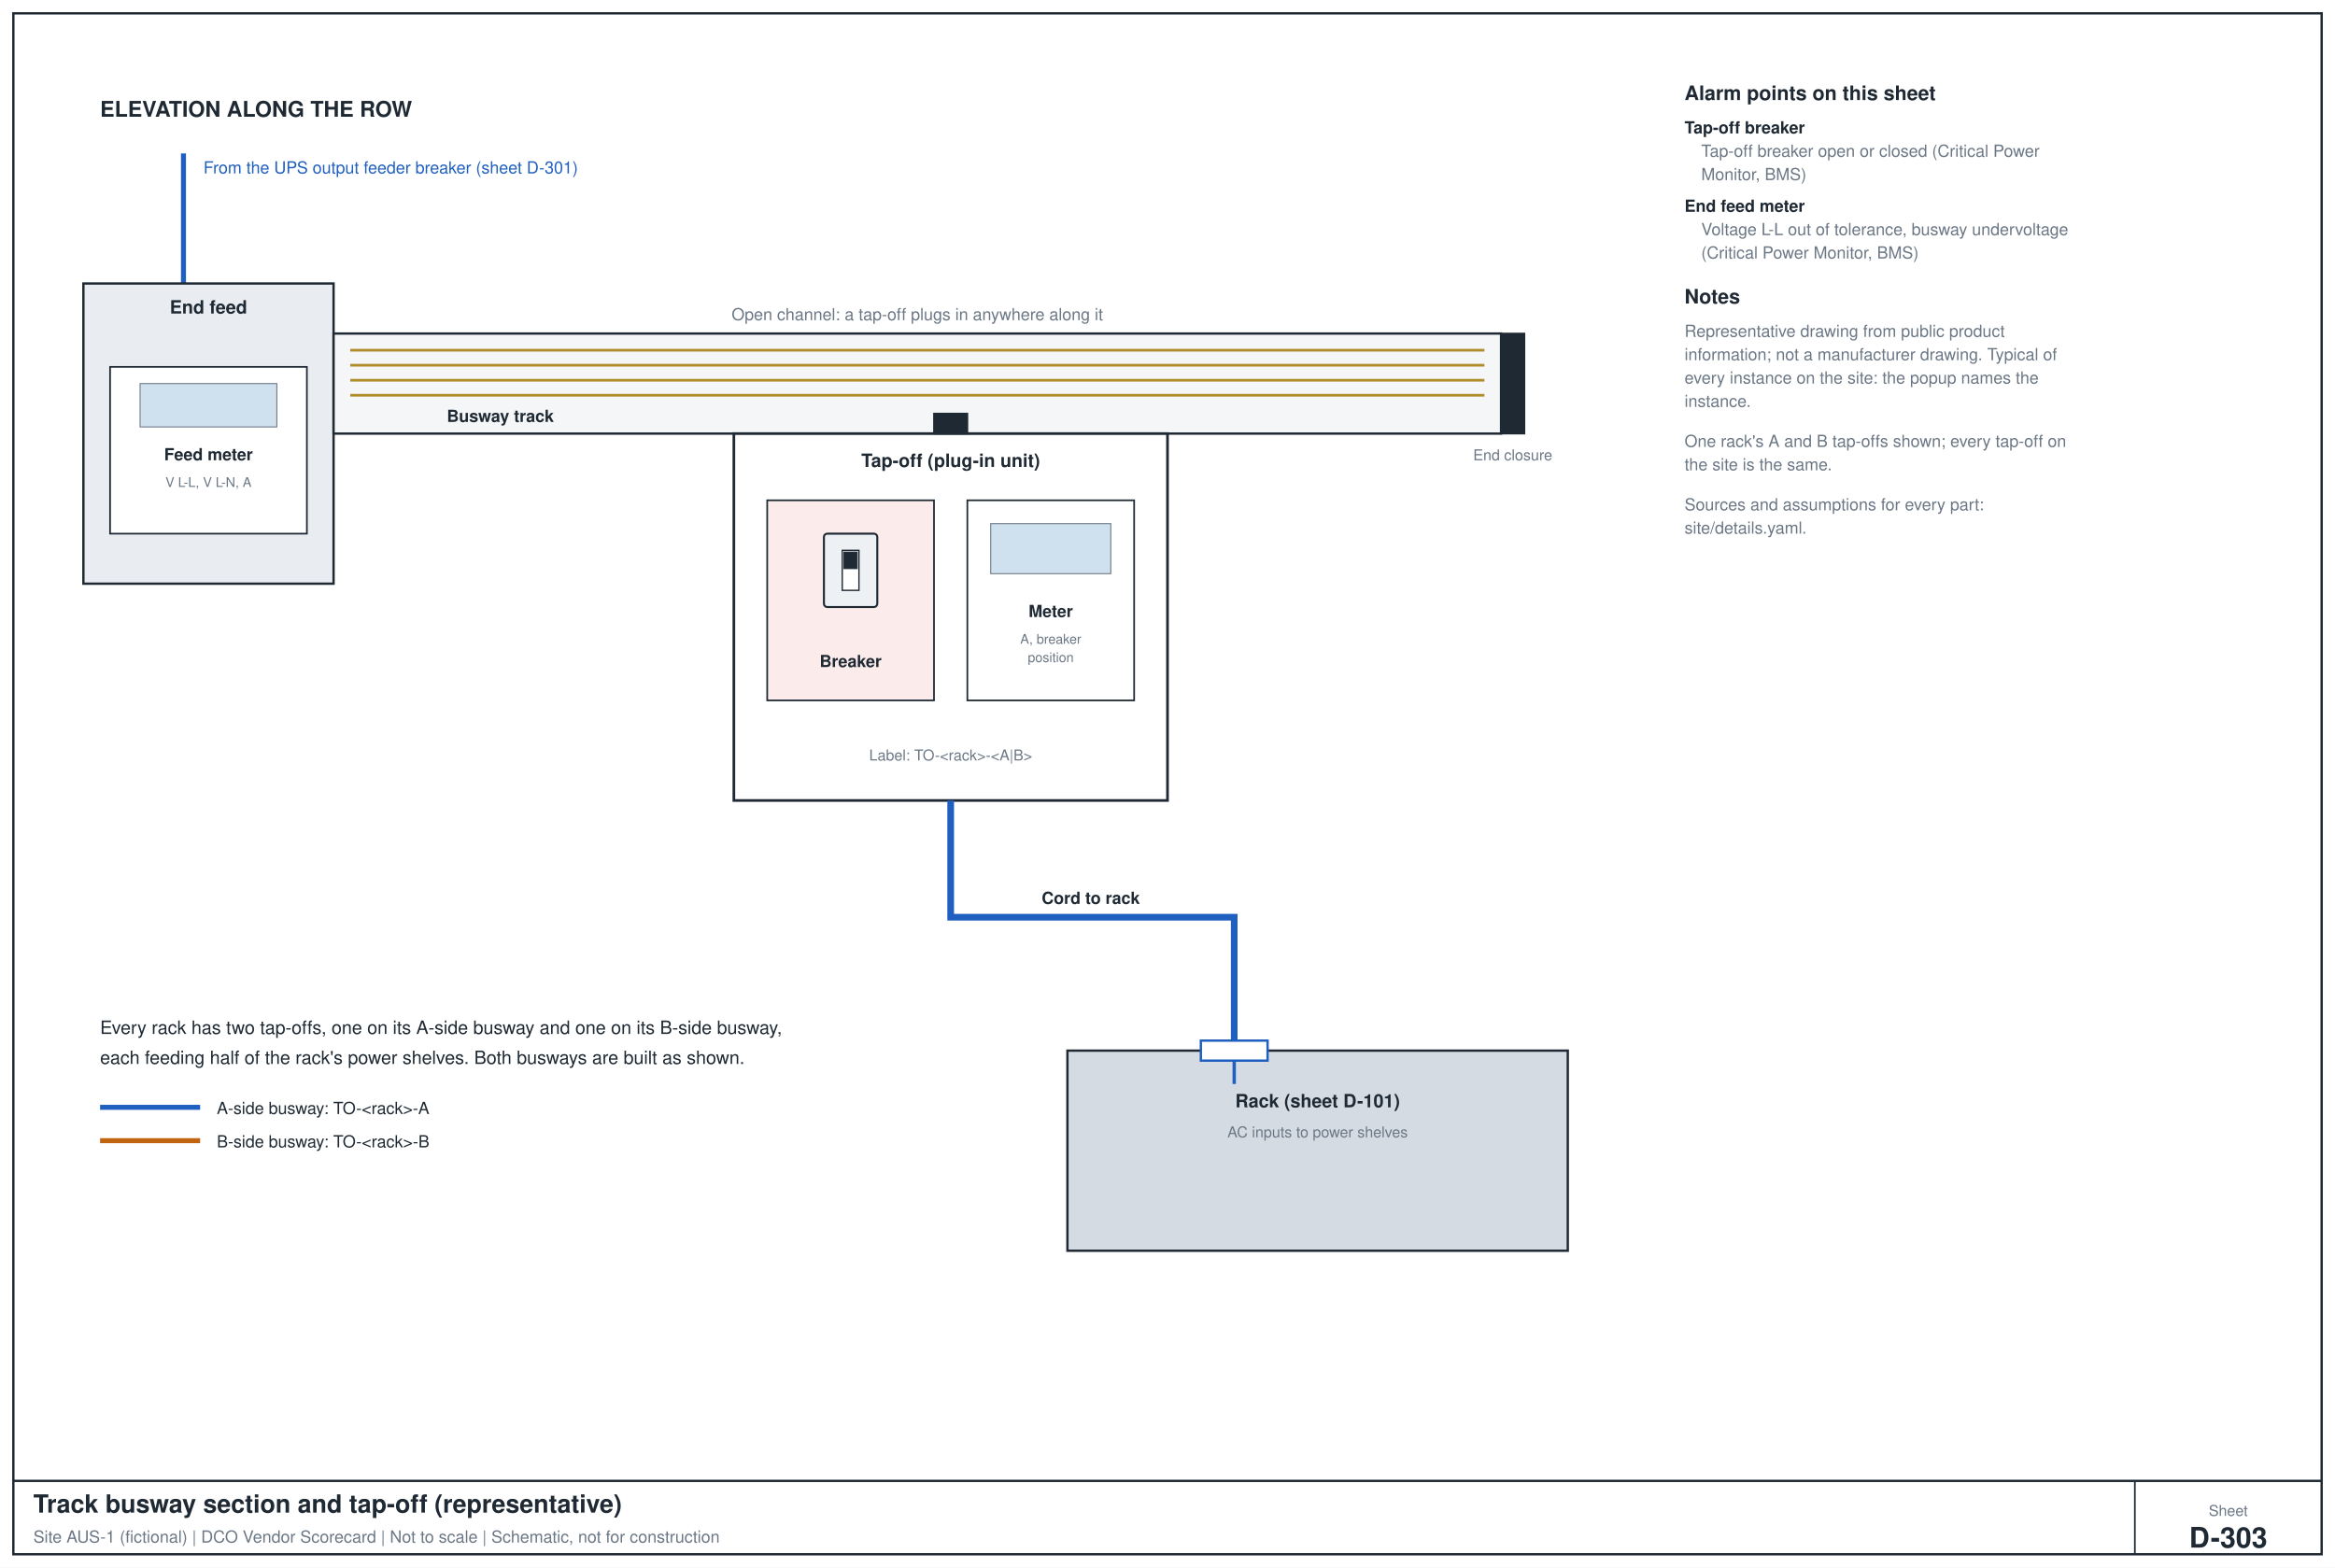
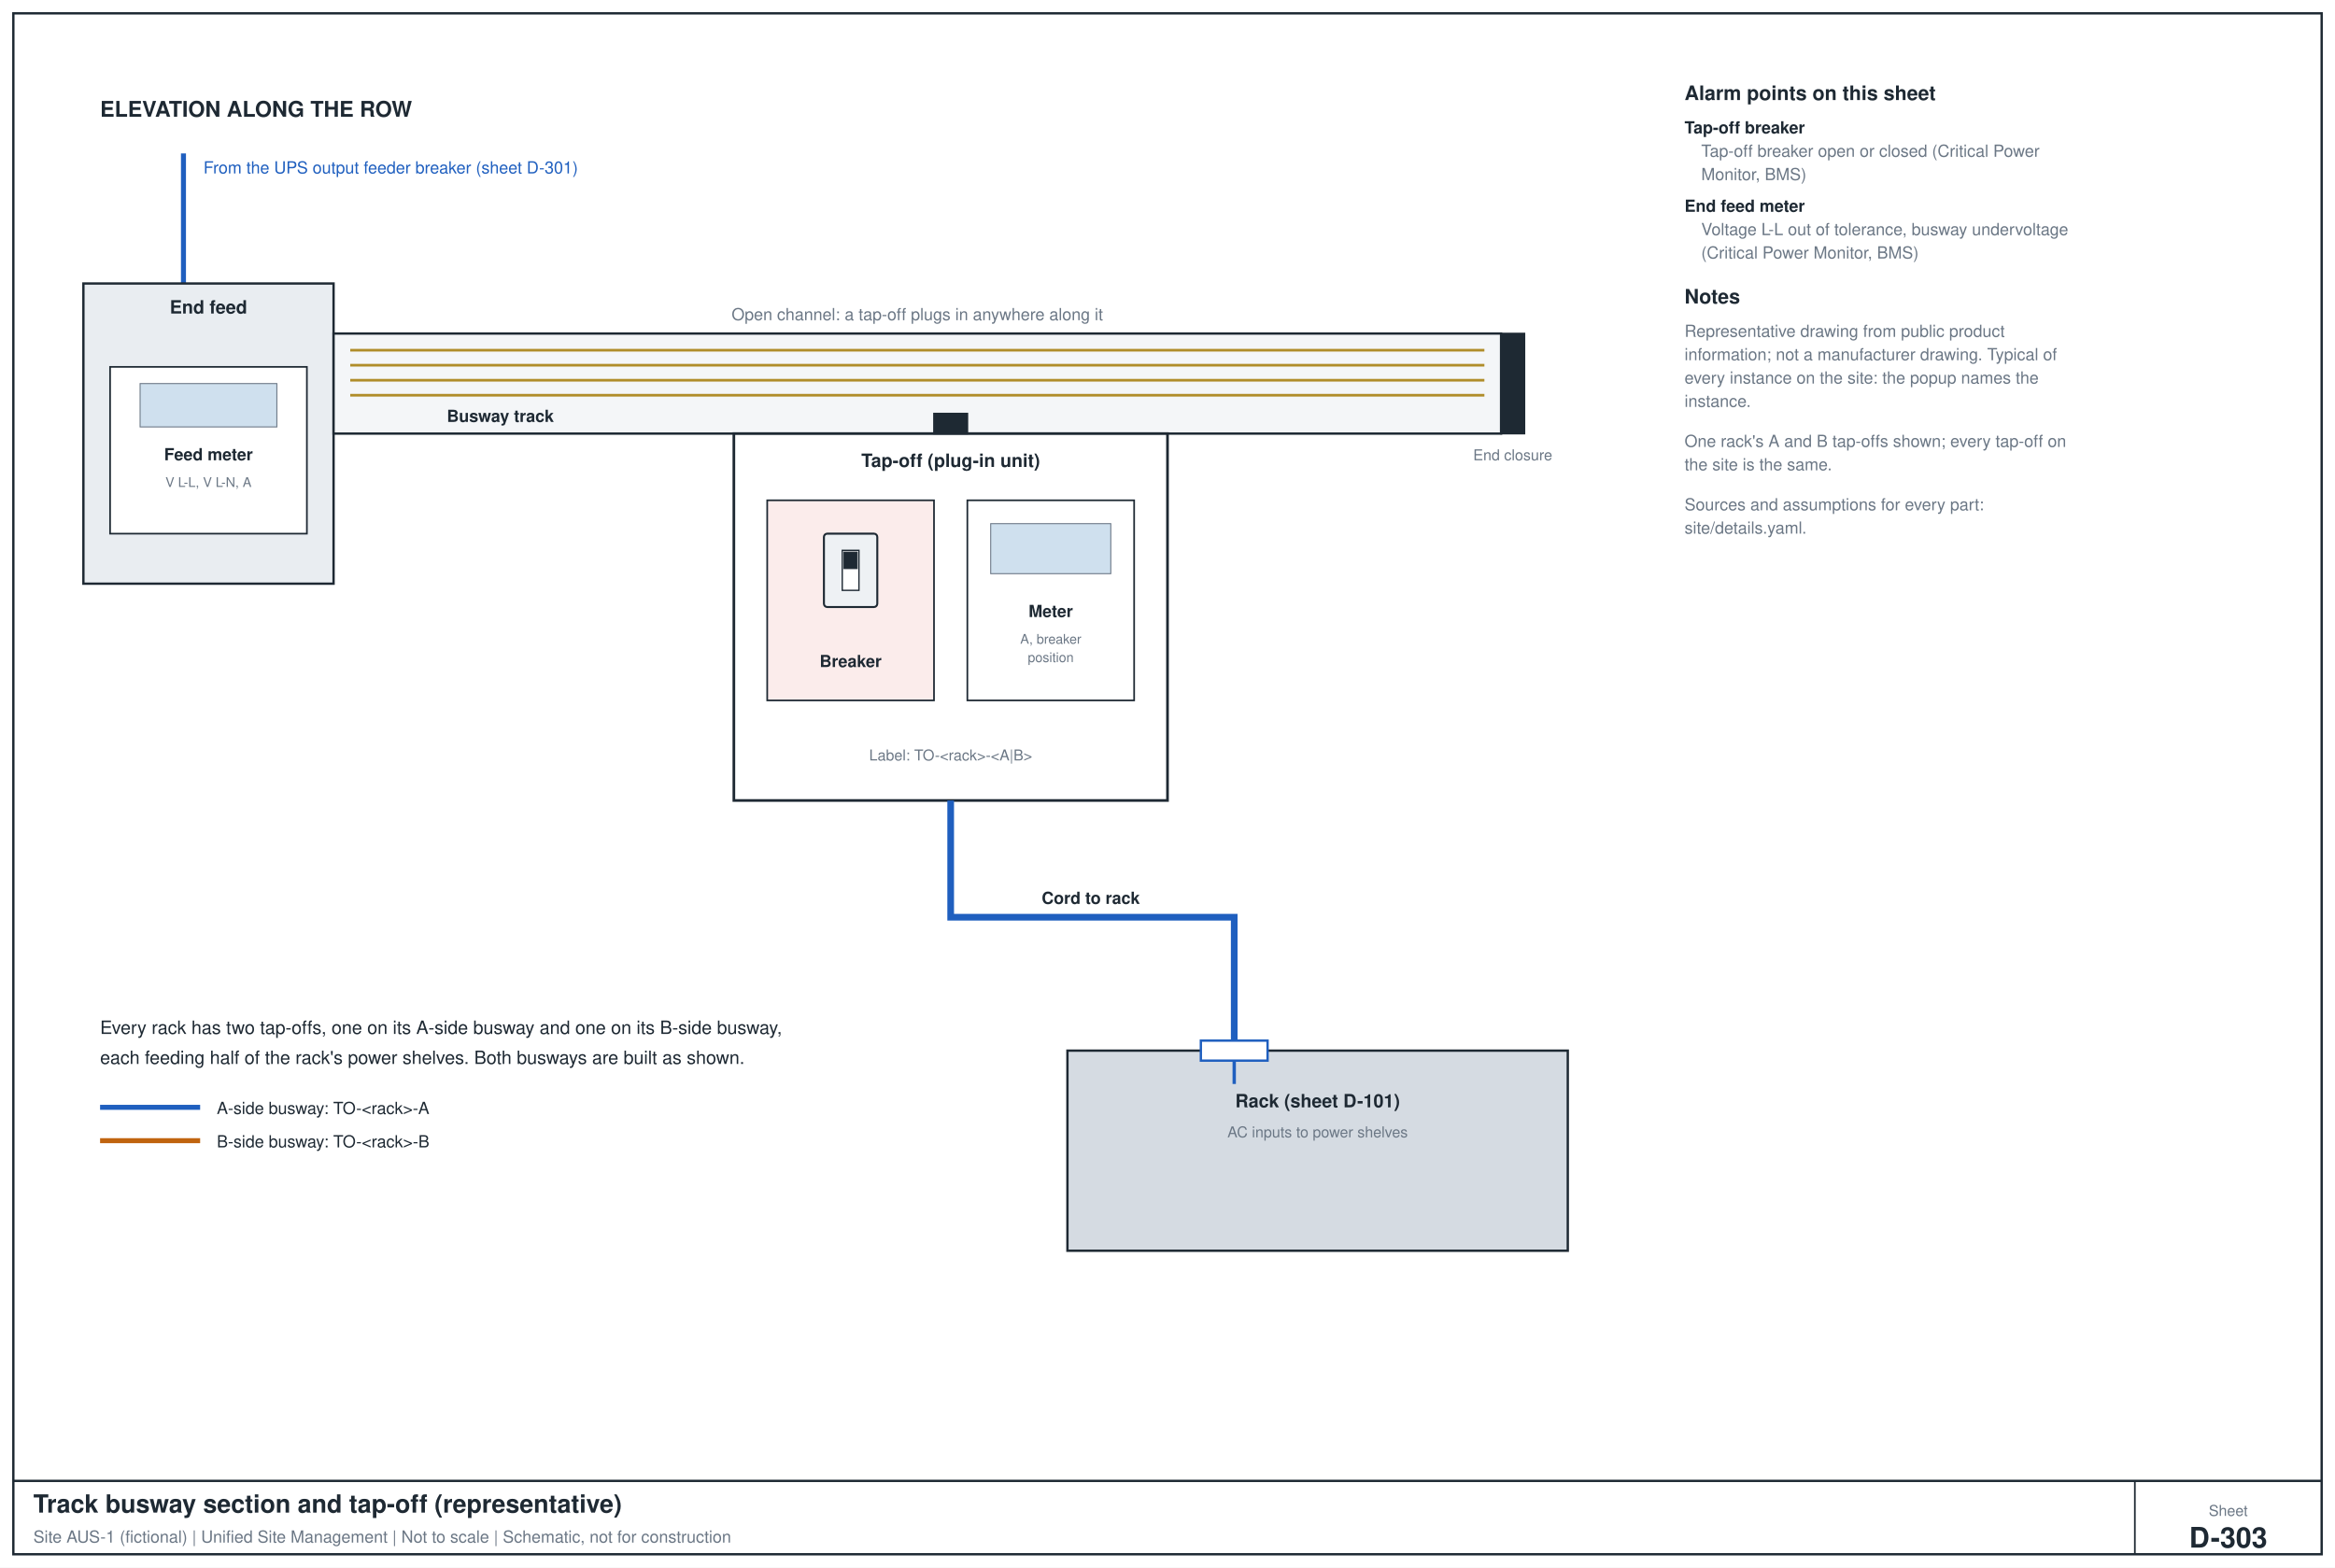
<svg xmlns="http://www.w3.org/2000/svg" width="1400" height="940" viewBox="0 0 1400 940">
  <rect width="100%" height="100%" fill="#ffffff" />
  <text x="60.0" y="70.0" font-family="Helvetica, Arial, sans-serif" font-size="13" text-anchor="start" fill="#1e2933" font-weight="bold">ELEVATION ALONG THE ROW</text>
  <line x1="110.0" y1="92.0" x2="110.0" y2="190.0" stroke="#1f5fbf" stroke-width="3" />
  <text x="122.0" y="104.0" font-family="Helvetica, Arial, sans-serif" font-size="10" text-anchor="start" fill="#1f5fbf" font-weight="normal">From the UPS output feeder breaker (sheet D-301)</text>
  <rect x="50.0" y="170.0" width="150.0" height="180.0" rx="0" fill="#e9edf1" stroke="#1e2933" stroke-width="1.4" />
  <text x="125.0" y="188.0" font-family="Helvetica, Arial, sans-serif" font-size="11" text-anchor="middle" fill="#1e2933" font-weight="bold">End feed</text>
  <rect x="66.0" y="220.0" width="118.0" height="100.0" rx="0" fill="#ffffff" stroke="#1e2933" stroke-width="1.0" />
  <rect x="84.0" y="230.0" width="82.0" height="26.0" rx="0" fill="#cfe0ee" stroke="#6b7785" stroke-width="0.6" />
  <text x="125.0" y="276.0" font-family="Helvetica, Arial, sans-serif" font-size="10" text-anchor="middle" fill="#1e2933" font-weight="bold">Feed meter</text>
  <text x="125.0" y="292.0" font-family="Helvetica, Arial, sans-serif" font-size="8" text-anchor="middle" fill="#6b7785" font-weight="normal">V L-L, V L-N, A</text>
  <rect x="200.0" y="200.0" width="700.0" height="60.0" rx="0" fill="#f4f6f8" stroke="#1e2933" stroke-width="1.4" />
  <line x1="210.0" y1="210.0" x2="890.0" y2="210.0" stroke="#b08d2a" stroke-width="1.6" />
  <line x1="210.0" y1="219.0" x2="890.0" y2="219.0" stroke="#b08d2a" stroke-width="1.6" />
  <line x1="210.0" y1="228.0" x2="890.0" y2="228.0" stroke="#b08d2a" stroke-width="1.6" />
  <line x1="210.0" y1="237.0" x2="890.0" y2="237.0" stroke="#b08d2a" stroke-width="1.6" />
  <text x="300.0" y="253.0" font-family="Helvetica, Arial, sans-serif" font-size="10" text-anchor="middle" fill="#1e2933" font-weight="bold">Busway track</text>
  <text x="550.0" y="192.0" font-family="Helvetica, Arial, sans-serif" font-size="10" text-anchor="middle" fill="#6b7785" font-weight="normal">Open channel: a tap-off plugs in anywhere along it</text>
  <rect x="900.0" y="200.0" width="14.0" height="60.0" rx="0" fill="#1e2933" stroke="#1e2933" stroke-width="1.0" />
  <text x="907.0" y="276.0" font-family="Helvetica, Arial, sans-serif" font-size="9" text-anchor="middle" fill="#6b7785" font-weight="normal">End closure</text>
  <rect x="440.0" y="260.0" width="260.0" height="220.0" rx="0" fill="#ffffff" stroke="#1e2933" stroke-width="1.6" />
  <text x="570.0" y="280.0" font-family="Helvetica, Arial, sans-serif" font-size="11" text-anchor="middle" fill="#1e2933" font-weight="bold">Tap-off (plug-in unit)</text>
  <rect x="560.0" y="248.0" width="20.0" height="12.0" rx="0" fill="#1e2933" stroke="#1e2933" stroke-width="1.0" />
  <rect x="460.0" y="300.0" width="100.0" height="120.0" rx="0" fill="#fbeceb" stroke="#1e2933" stroke-width="1.0" />
  <rect x="494.0" y="320.0" width="32.0" height="44.0" rx="2" fill="#eef1f4" stroke="#1e2933" stroke-width="1.2" />
  <rect x="505.0" y="330.0" width="10.0" height="24.0" rx="0" fill="#ffffff" stroke="#1e2933" stroke-width="0.8" />
  <rect x="506.0" y="331.0" width="8.0" height="10.0" rx="0" fill="#1e2933" stroke="#1e2933" stroke-width="0.5" />
  <text x="510.0" y="400.0" font-family="Helvetica, Arial, sans-serif" font-size="10" text-anchor="middle" fill="#1e2933" font-weight="bold">Breaker</text>
  <rect x="580.0" y="300.0" width="100.0" height="120.0" rx="0" fill="#ffffff" stroke="#1e2933" stroke-width="1.0" />
  <rect x="594.0" y="314.0" width="72.0" height="30.0" rx="0" fill="#cfe0ee" stroke="#6b7785" stroke-width="0.6" />
  <text x="630.0" y="370.0" font-family="Helvetica, Arial, sans-serif" font-size="10" text-anchor="middle" fill="#1e2933" font-weight="bold">Meter</text>
  <text x="630.0" y="386.0" font-family="Helvetica, Arial, sans-serif" font-size="8" text-anchor="middle" fill="#6b7785" font-weight="normal">A, breaker</text>
  <text x="630.0" y="397.0" font-family="Helvetica, Arial, sans-serif" font-size="8" text-anchor="middle" fill="#6b7785" font-weight="normal">position</text>
  <text x="570.0" y="456.0" font-family="Helvetica, Arial, sans-serif" font-size="9" text-anchor="middle" fill="#6b7785" font-weight="normal">Label: TO-&lt;rack&gt;-&lt;A|B&gt;</text>
  <polyline points="570.0,480.0 570.0,550.0 740.0,550.0 740.0,630.0" fill="none" stroke="#1f5fbf" stroke-width="4" />
  <text x="654.0" y="542.0" font-family="Helvetica, Arial, sans-serif" font-size="10" text-anchor="middle" fill="#1e2933" font-weight="bold">Cord to rack</text>
  <rect x="640.0" y="630.0" width="300.0" height="120.0" rx="0" fill="#d5dbe2" stroke="#1e2933" stroke-width="1.4" />
  <text x="790.0" y="664.0" font-family="Helvetica, Arial, sans-serif" font-size="11" text-anchor="middle" fill="#1e2933" font-weight="bold">Rack (sheet D-101)</text>
  <text x="790.0" y="682.0" font-family="Helvetica, Arial, sans-serif" font-size="9" text-anchor="middle" fill="#6b7785" font-weight="normal">AC inputs to power shelves</text>
  <rect x="720.0" y="624.0" width="40.0" height="12.0" rx="0" fill="#ffffff" stroke="#1f5fbf" stroke-width="1.4" />
  <line x1="740.0" y1="636.0" x2="740.0" y2="650.0" stroke="#1f5fbf" stroke-width="2" />
  <text x="60.0" y="620.0" font-family="Helvetica, Arial, sans-serif" font-size="11" text-anchor="start" fill="#1e2933" font-weight="normal">Every rack has two tap-offs, one on its A-side busway and one on its B-side busway,</text>
  <text x="60.0" y="638.0" font-family="Helvetica, Arial, sans-serif" font-size="11" text-anchor="start" fill="#1e2933" font-weight="normal">each feeding half of the rack's power shelves. Both busways are built as shown.</text>
  <line x1="60.0" y1="664.0" x2="120.0" y2="664.0" stroke="#1f5fbf" stroke-width="3" />
  <text x="130.0" y="668.0" font-family="Helvetica, Arial, sans-serif" font-size="10" text-anchor="start" fill="#1e2933" font-weight="normal">A-side busway: TO-&lt;rack&gt;-A</text>
  <line x1="60.0" y1="684.0" x2="120.0" y2="684.0" stroke="#c0640f" stroke-width="3" />
  <text x="130.0" y="688.0" font-family="Helvetica, Arial, sans-serif" font-size="10" text-anchor="start" fill="#1e2933" font-weight="normal">B-side busway: TO-&lt;rack&gt;-B</text>
  <text x="1010.0" y="60.0" font-family="Helvetica, Arial, sans-serif" font-size="12" text-anchor="start" fill="#1e2933" font-weight="bold">Alarm points on this sheet</text>
  <text x="1010.0" y="80.0" font-family="Helvetica, Arial, sans-serif" font-size="10" text-anchor="start" fill="#1e2933" font-weight="bold">Tap-off breaker</text>
  <text x="1020.0" y="94.0" font-family="Helvetica, Arial, sans-serif" font-size="10" text-anchor="start" fill="#6b7785" font-weight="normal">Tap-off breaker open or closed (Critical Power</text>
  <text x="1020.0" y="108.0" font-family="Helvetica, Arial, sans-serif" font-size="10" text-anchor="start" fill="#6b7785" font-weight="normal">Monitor, BMS)</text>
  <text x="1010.0" y="127.0" font-family="Helvetica, Arial, sans-serif" font-size="10" text-anchor="start" fill="#1e2933" font-weight="bold">End feed meter</text>
  <text x="1020.0" y="141.0" font-family="Helvetica, Arial, sans-serif" font-size="10" text-anchor="start" fill="#6b7785" font-weight="normal">Voltage L-L out of tolerance, busway undervoltage</text>
  <text x="1020.0" y="155.0" font-family="Helvetica, Arial, sans-serif" font-size="10" text-anchor="start" fill="#6b7785" font-weight="normal">(Critical Power Monitor, BMS)</text>
  <text x="1010.0" y="182.0" font-family="Helvetica, Arial, sans-serif" font-size="12" text-anchor="start" fill="#1e2933" font-weight="bold">Notes</text>
  <text x="1010.0" y="202.0" font-family="Helvetica, Arial, sans-serif" font-size="10" text-anchor="start" fill="#6b7785" font-weight="normal">Representative drawing from public product</text>
  <text x="1010.0" y="216.0" font-family="Helvetica, Arial, sans-serif" font-size="10" text-anchor="start" fill="#6b7785" font-weight="normal">information; not a manufacturer drawing. Typical of</text>
  <text x="1010.0" y="230.0" font-family="Helvetica, Arial, sans-serif" font-size="10" text-anchor="start" fill="#6b7785" font-weight="normal">every instance on the site: the popup names the</text>
  <text x="1010.0" y="244.0" font-family="Helvetica, Arial, sans-serif" font-size="10" text-anchor="start" fill="#6b7785" font-weight="normal">instance.</text>
  <text x="1010.0" y="268.0" font-family="Helvetica, Arial, sans-serif" font-size="10" text-anchor="start" fill="#6b7785" font-weight="normal">One rack's A and B tap-offs shown; every tap-off on</text>
  <text x="1010.0" y="282.0" font-family="Helvetica, Arial, sans-serif" font-size="10" text-anchor="start" fill="#6b7785" font-weight="normal">the site is the same.</text>
  <text x="1010.0" y="306.0" font-family="Helvetica, Arial, sans-serif" font-size="10" text-anchor="start" fill="#6b7785" font-weight="normal">Sources and assumptions for every part:</text>
  <text x="1010.0" y="320.0" font-family="Helvetica, Arial, sans-serif" font-size="10" text-anchor="start" fill="#6b7785" font-weight="normal">site/details.yaml.</text>
  <rect x="8.0" y="8.0" width="1384.0" height="924.0" rx="0" fill="none" stroke="#1e2933" stroke-width="1.4" />
  <line x1="8.0" y1="888.0" x2="1392.0" y2="888.0" stroke="#1e2933" stroke-width="1.4" />
  <text x="20.0" y="907.0" font-family="Helvetica, Arial, sans-serif" font-size="15" text-anchor="start" fill="#1e2933" font-weight="bold">Track busway section and tap-off (representative)</text>
-   <text x="20.0" y="925.0" font-family="Helvetica, Arial, sans-serif" font-size="10" text-anchor="start" fill="#6b7785" font-weight="normal">Site AUS-1 (fictional)  |  DCO Vendor Scorecard  |  Not to scale  |  Schematic, not for construction</text>
+   <text x="20.0" y="925.0" font-family="Helvetica, Arial, sans-serif" font-size="10" text-anchor="start" fill="#6b7785" font-weight="normal">Site AUS-1 (fictional)  |  Unified Site Management  |  Not to scale  |  Schematic, not for construction</text>
  <line x1="1280.0" y1="888.0" x2="1280.0" y2="932.0" stroke="#1e2933" stroke-width="1.0" />
  <text x="1336.0" y="909.0" font-family="Helvetica, Arial, sans-serif" font-size="9" text-anchor="middle" fill="#6b7785" font-weight="normal">Sheet</text>
  <text x="1336.0" y="928.0" font-family="Helvetica, Arial, sans-serif" font-size="17" text-anchor="middle" fill="#1e2933" font-weight="bold">D-303</text>
</svg>
